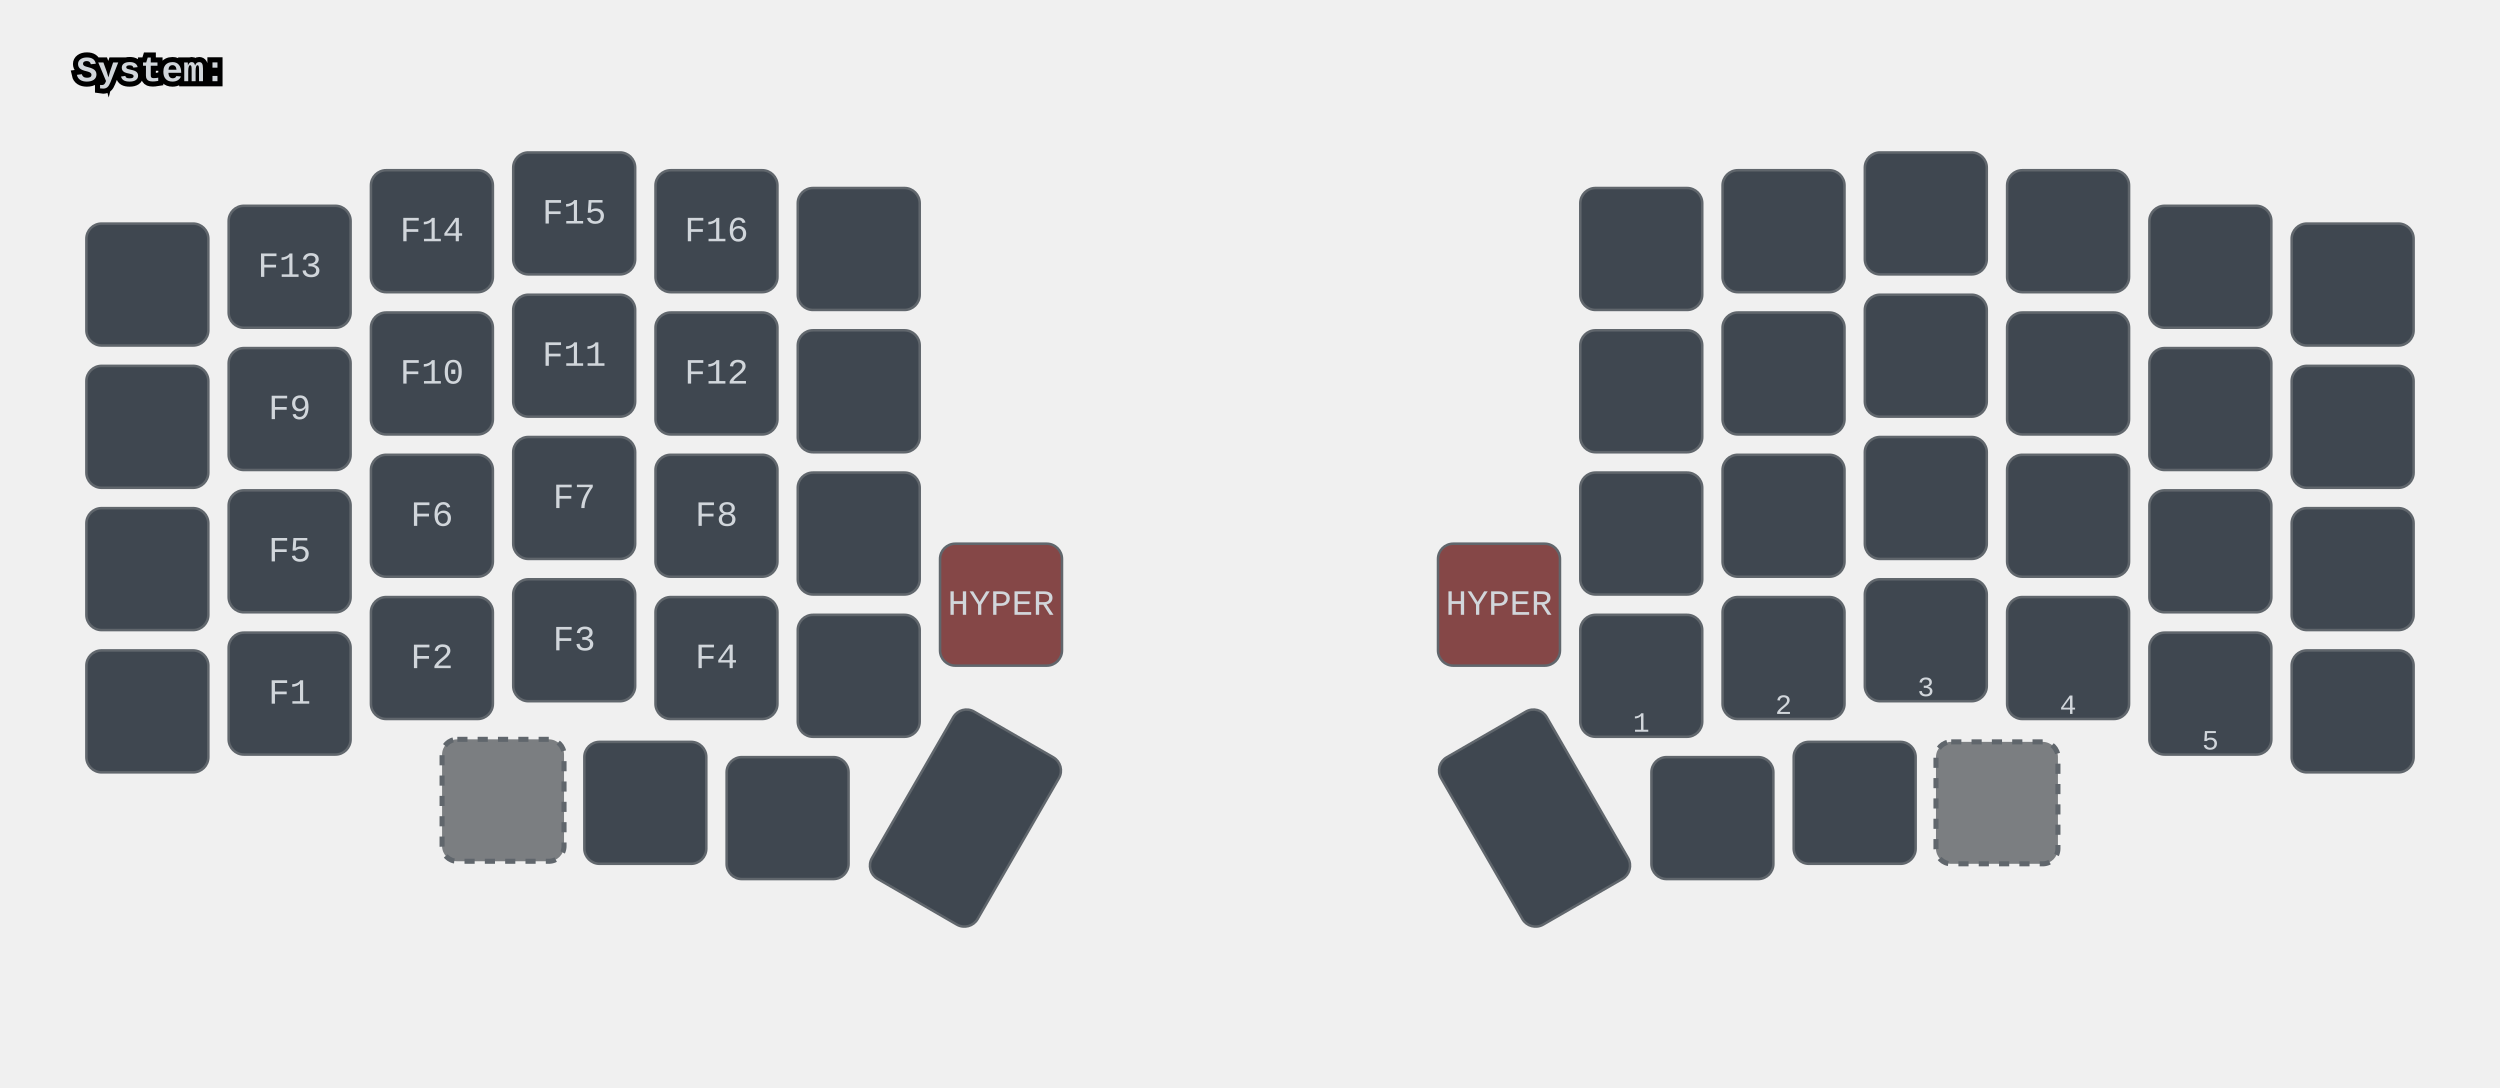
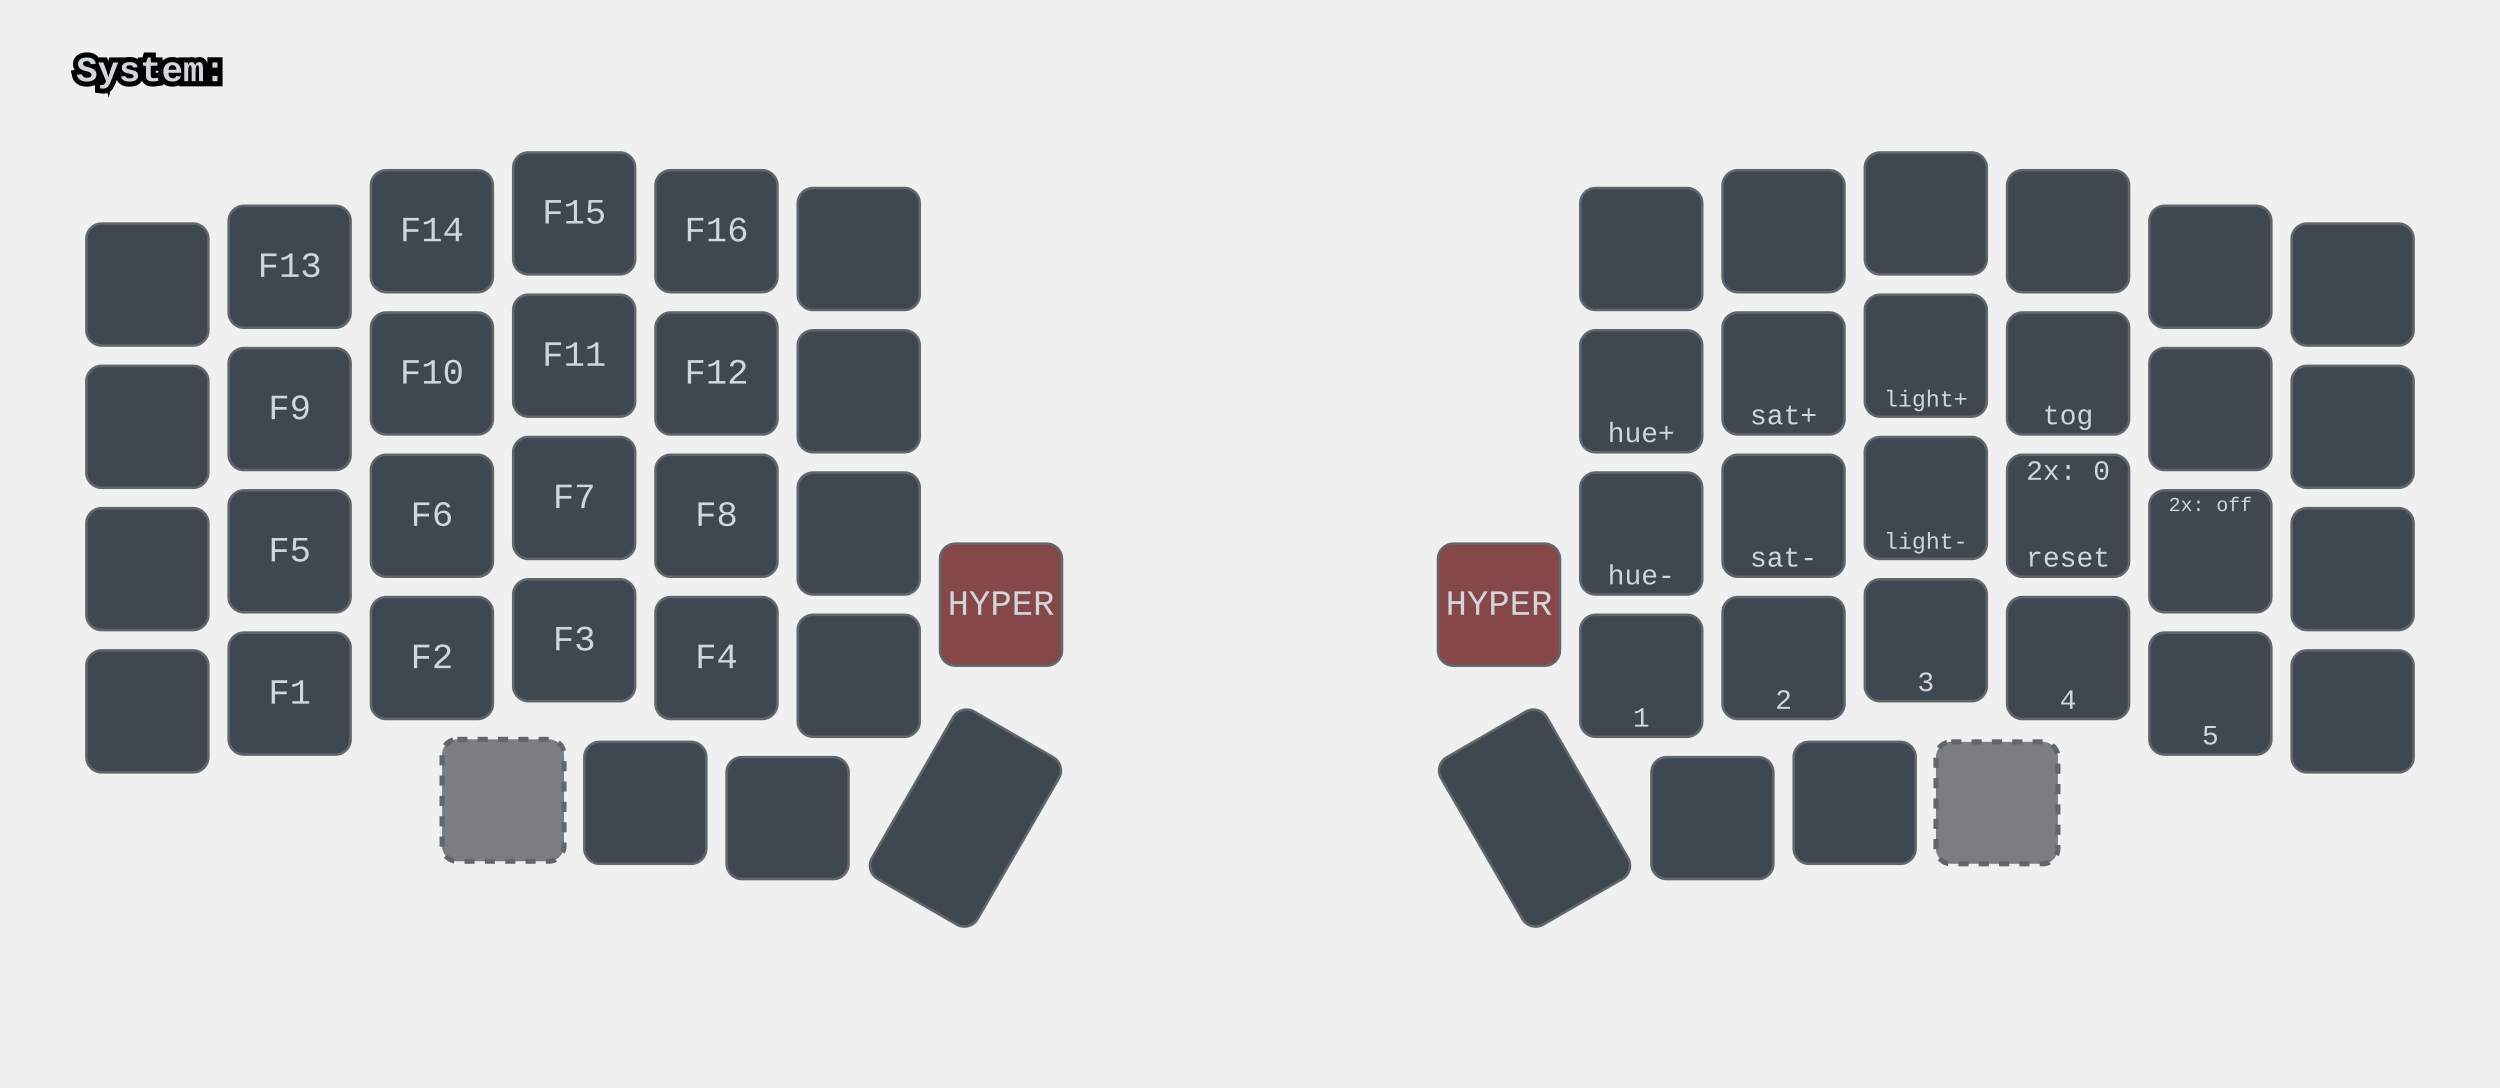
<svg xmlns="http://www.w3.org/2000/svg" xmlns:xlink="http://www.w3.org/1999/xlink" width="984" height="428" viewBox="0 0 984 428" class="keymap">
  <defs>/* start glyphs */
- <svg id="mdi:apple-keyboard-command">
+ <svg id="mdi:apple-keyboard-caps">
+       <svg id="mdi-apple-keyboard-caps" viewBox="0 0 24 24">
+         <path d="M15,14V8H17.17L12,2.83L6.83,8H9V14H15M12,0L22,10H17V16H7V10H2L12,0M7,18H17V24H7V18M15,20H9V22H15V20Z" />
+       </svg>
+     </svg>
+     <svg id="mdi:apple-keyboard-command">
      <svg id="mdi-apple-keyboard-command" viewBox="0 0 24 24">
        <path d="M6,2A4,4 0 0,1 10,6V8H14V6A4,4 0 0,1 18,2A4,4 0 0,1 22,6A4,4 0 0,1 18,10H16V14H18A4,4 0 0,1 22,18A4,4 0 0,1 18,22A4,4 0 0,1 14,18V16H10V18A4,4 0 0,1 6,22A4,4 0 0,1 2,18A4,4 0 0,1 6,14H8V10H6A4,4 0 0,1 2,6A4,4 0 0,1 6,2M16,18A2,2 0 0,0 18,20A2,2 0 0,0 20,18A2,2 0 0,0 18,16H16V18M14,10H10V14H14V10M6,16A2,2 0 0,0 4,18A2,2 0 0,0 6,20A2,2 0 0,0 8,18V16H6M8,6A2,2 0 0,0 6,4A2,2 0 0,0 4,6A2,2 0 0,0 6,8H8V6M18,8A2,2 0 0,0 20,6A2,2 0 0,0 18,4A2,2 0 0,0 16,6V8H18Z" />
      </svg>
    </svg>
    <svg id="mdi:apple-keyboard-control">
      <svg id="mdi-apple-keyboard-control" viewBox="0 0 24 24">
        <path d="M19.78,11.78L18.36,13.19L12,6.83L5.64,13.19L4.22,11.78L12,4L19.78,11.78Z" />
      </svg>
    </svg>
    <svg id="mdi:apple-keyboard-option">
      <svg id="mdi-apple-keyboard-option" viewBox="0 0 24 24">
        <path d="M3,4H9.11L16.15,18H21V20H14.88L7.84,6H3V4M14,4H21V6H14V4Z" />
      </svg>
    </svg>
    <svg id="mdi:apple-keyboard-shift">
      <svg id="mdi-apple-keyboard-shift" viewBox="0 0 24 24">
        <path d="M15,18V12H17.17L12,6.83L6.83,12H9V18H15M12,4L22,14H17V20H7V14H2L12,4Z" />
      </svg>
    </svg>
    <svg id="mdi:apps">
      <svg id="mdi-apps" viewBox="0 0 24 24">
        <path d="M16,20H20V16H16M16,14H20V10H16M10,8H14V4H10M16,8H20V4H16M10,14H14V10H10M4,14H8V10H4M4,20H8V16H4M10,20H14V16H10M4,8H8V4H4V8Z" />
      </svg>
    </svg>
    <svg id="mdi:backspace">
      <svg id="mdi-backspace" viewBox="0 0 24 24">
        <path d="M22,3H7C6.31,3 5.77,3.35 5.41,3.88L0,12L5.41,20.11C5.77,20.64 6.31,21 7,21H22A2,2 0 0,0 24,19V5A2,2 0 0,0 22,3M19,15.59L17.59,17L14,13.41L10.41,17L9,15.59L12.59,12L9,8.41L10.41,7L14,10.59L17.59,7L19,8.41L15.41,12" />
      </svg>
    </svg>
    <svg id="mdi:backspace-reverse">
      <svg id="mdi-backspace-reverse" viewBox="0 0 24 24">
        <path d="M2,21H17C17.7,21 18.2,20.6 18.6,20.1L24,12L18.6,3.9C18.2,3.4 17.7,3 17,3H2A2,2 0 0,0 0,5V19A2,2 0 0,0 2,21M5,8.4L6.4,7L10,10.6L13.6,7L15,8.4L11.4,12L15,15.6L13.6,17L10,13.4L6.4,17L5,15.6L8.6,12" />
      </svg>
    </svg>
    <svg id="mdi:bluetooth-connect">
      <svg id="mdi-bluetooth-connect" viewBox="0 0 24 24">
        <path d="M19,10L17,12L19,14L21,12M14.88,16.29L13,18.17V14.41M13,5.83L14.88,7.71L13,9.58M17.71,7.71L12,2H11V9.58L6.41,5L5,6.41L10.59,12L5,17.58L6.41,19L11,14.41V22H12L17.71,16.29L13.41,12M7,12L5,10L3,12L5,14L7,12Z" />
      </svg>
    </svg>
    <svg id="mdi:bluetooth-off">
      <svg id="mdi-bluetooth-off" viewBox="0 0 24 24">
        <path d="M13,5.83L14.88,7.71L13.28,9.31L14.69,10.72L17.71,7.7L12,2H11V7.03L13,9.03M5.41,4L4,5.41L10.59,12L5,17.59L6.41,19L11,14.41V22H12L16.29,17.71L18.59,20L20,18.59M13,18.17V14.41L14.88,16.29" />
      </svg>
    </svg>
    <svg id="mdi:brightness-5">
      <svg id="mdi-brightness-5" viewBox="0 0 24 24">
        <path d="M12,18A6,6 0 0,1 6,12A6,6 0 0,1 12,6A6,6 0 0,1 18,12A6,6 0 0,1 12,18M20,15.31L23.31,12L20,8.69V4H15.31L12,0.69L8.69,4H4V8.69L0.69,12L4,15.31V20H8.69L12,23.31L15.31,20H20V15.31Z" />
      </svg>
    </svg>
    <svg id="mdi:brightness-7">
      <svg id="mdi-brightness-7" viewBox="0 0 24 24">
        <path d="M12,8A4,4 0 0,0 8,12A4,4 0 0,0 12,16A4,4 0 0,0 16,12A4,4 0 0,0 12,8M12,18A6,6 0 0,1 6,12A6,6 0 0,1 12,6A6,6 0 0,1 18,12A6,6 0 0,1 12,18M20,8.69V4H15.31L12,0.69L8.69,4H4V8.69L0.69,12L4,15.31V20H8.69L12,23.31L15.31,20H20V15.31L23.31,12L20,8.69Z" />
      </svg>
    </svg>
    <svg id="mdi:code-block-tags">
      <svg id="mdi-code-block-tags" viewBox="0 0 24 24">
        <path d="M5.59 3.41L7 4.82L3.82 8L7 11.18L5.59 12.6L1 8L5.59 3.41M11.41 3.41L16 8L11.41 12.6L10 11.18L13.18 8L10 4.82L11.41 3.41M22 6V18C22 19.11 21.11 20 20 20H4C2.9 20 2 19.11 2 18V14H4V18H20V6H17.03V4H20C21.11 4 22 4.89 22 6Z" />
      </svg>
    </svg>
    <svg id="mdi:content-copy">
      <svg id="mdi-content-copy" viewBox="0 0 24 24">
        <path d="M19,21H8V7H19M19,5H8A2,2 0 0,0 6,7V21A2,2 0 0,0 8,23H19A2,2 0 0,0 21,21V7A2,2 0 0,0 19,5M16,1H4A2,2 0 0,0 2,3V17H4V3H16V1Z" />
      </svg>
    </svg>
    <svg id="mdi:content-cut">
      <svg id="mdi-content-cut" viewBox="0 0 24 24">
        <path d="M19,3L13,9L15,11L22,4V3M12,12.5A0.5,0.5 0 0,1 11.5,12A0.5,0.5 0 0,1 12,11.5A0.5,0.5 0 0,1 12.5,12A0.5,0.5 0 0,1 12,12.5M6,20A2,2 0 0,1 4,18C4,16.89 4.9,16 6,16A2,2 0 0,1 8,18C8,19.11 7.1,20 6,20M6,8A2,2 0 0,1 4,6C4,4.89 4.9,4 6,4A2,2 0 0,1 8,6C8,7.11 7.1,8 6,8M9.64,7.64C9.87,7.14 10,6.59 10,6A4,4 0 0,0 6,2A4,4 0 0,0 2,6A4,4 0 0,0 6,10C6.59,10 7.14,9.87 7.64,9.64L10,12L7.64,14.36C7.14,14.13 6.59,14 6,14A4,4 0 0,0 2,18A4,4 0 0,0 6,22A4,4 0 0,0 10,18C10,17.41 9.87,16.86 9.64,16.36L12,14L19,21H22V20L9.64,7.64Z" />
      </svg>
    </svg>
    <svg id="mdi:content-paste">
      <svg id="mdi-content-paste" viewBox="0 0 24 24">
        <path d="M19,20H5V4H7V7H17V4H19M12,2A1,1 0 0,1 13,3A1,1 0 0,1 12,4A1,1 0 0,1 11,3A1,1 0 0,1 12,2M19,2H14.82C14.4,0.84 13.3,0 12,0C10.7,0 9.6,0.84 9.18,2H5A2,2 0 0,0 3,4V20A2,2 0 0,0 5,22H19A2,2 0 0,0 21,20V4A2,2 0 0,0 19,2Z" />
      </svg>
    </svg>
    <svg id="mdi:dock-window">
      <svg id="mdi-dock-window" viewBox="0 0 24 24">
        <path d="M18 18V20H4A2 2 0 0 1 2 18V8H4V18M22 6V14A2 2 0 0 1 20 16H8A2 2 0 0 1 6 14V6A2 2 0 0 1 8 4H20A2 2 0 0 1 22 6M20 6H8V14H20Z" />
      </svg>
    </svg>
    <svg id="mdi:folder-search-outline">
      <svg id="mdi-folder-search-outline" viewBox="0 0 24 24">
        <path d="M16.5,12C19,12 21,14 21,16.5C21,17.38 20.75,18.21 20.31,18.9L23.39,22L22,23.39L18.88,20.32C18.19,20.75 17.37,21 16.5,21C14,21 12,19 12,16.5C12,14 14,12 16.5,12M16.5,14A2.5,2.5 0 0,0 14,16.5A2.5,2.5 0 0,0 16.5,19A2.5,2.5 0 0,0 19,16.5A2.5,2.5 0 0,0 16.5,14M19,8H3V18H10.17C10.34,18.72 10.63,19.39 11,20H3C1.89,20 1,19.1 1,18V6C1,4.89 1.89,4 3,4H9L11,6H19A2,2 0 0,1 21,8V11.81C20.42,11.26 19.75,10.81 19,10.5V8Z" />
      </svg>
    </svg>
    <svg id="mdi:format-letter-ends-with">
      <svg id="mdi-format-letter-ends-with" viewBox="0 0 24 24">
        <path d="M11.14 4L6.43 16H8.36L9.32 13.43H14.67L15.64 16H17.57L12.86 4M12 6.29L14.03 11.71H9.96M20 14V18H2V20H22V14Z" />
      </svg>
    </svg>
    <svg id="mdi:format-letter-starts-with">
      <svg id="mdi-format-letter-starts-with" viewBox="0 0 24 24">
        <path d="M11.14 4L6.43 16H8.36L9.32 13.43H14.67L15.64 16H17.57L12.86 4M12 6.29L14.03 11.71H9.96M4 18V15H2V20H22V18Z" />
      </svg>
    </svg>
    <svg id="mdi:format-pilcrow-arrow-left">
      <svg id="mdi-format-pilcrow-arrow-left" viewBox="0 0 24 24">
        <path d="M8,17V14L4,18L8,22V19H20V17M10,10V15H12V4H14V15H16V4H18V2H10A4,4 0 0,0 6,6A4,4 0 0,0 10,10Z" />
      </svg>
    </svg>
    <svg id="mdi:format-pilcrow-arrow-right">
      <svg id="mdi-format-pilcrow-arrow-right" viewBox="0 0 24 24">
        <path d="M21,18L17,14V17H5V19H17V22M9,10V15H11V4H13V15H15V4H17V2H9A4,4 0 0,0 5,6A4,4 0 0,0 9,10Z" />
      </svg>
    </svg>
    <svg id="mdi:keyboard-return">
      <svg id="mdi-keyboard-return" viewBox="0 0 24 24">
        <path d="M19,7V11H5.83L9.41,7.41L8,6L2,12L8,18L9.41,16.58L5.83,13H21V7H19Z" />
      </svg>
    </svg>
    <svg id="mdi:keyboard-space">
      <svg id="mdi-keyboard-space" viewBox="0 0 24 24">
        <path d="M3 15H5V19H19V15H21V19C21 20.1 20.1 21 19 21H5C3.9 21 3 20.1 3 19V15Z" />
      </svg>
    </svg>
    <svg id="mdi:keyboard-tab">
      <svg id="mdi-keyboard-tab" viewBox="0 0 24 24">
        <path d="M20,18H22V6H20M11.59,7.41L15.17,11H1V13H15.17L11.59,16.58L13,18L19,12L13,6L11.59,7.41Z" />
      </svg>
    </svg>
    <svg id="mdi:keyboard-tab-reverse">
      <svg id="mdi-keyboard-tab-reverse" viewBox="0 0 24 24">
        <path d="M4 6H2V18H4M11 6L5 12L11 18L12.41 16.58L8.83 13H23V11H8.83L12.41 7.41L11 6Z" />
      </svg>
    </svg>
    <svg id="mdi:keyboard-variant">
      <svg id="mdi-keyboard-variant" viewBox="0 0 24 24">
        <path d="M6,16H18V18H6V16M6,13V15H2V13H6M7,15V13H10V15H7M11,15V13H13V15H11M14,15V13H17V15H14M18,15V13H22V15H18M2,10H5V12H2V10M19,12V10H22V12H19M18,12H16V10H18V12M8,12H6V10H8V12M12,12H9V10H12V12M15,12H13V10H15V12M2,9V7H4V9H2M5,9V7H7V9H5M8,9V7H10V9H8M11,9V7H13V9H11M14,9V7H16V9H14M17,9V7H22V9H17Z" />
      </svg>
    </svg>
-     <svg id="mdi:lightbulb-off-outline">
-       <svg id="mdi-lightbulb-off-outline" viewBox="0 0 24 24">
-         <path d="M12,2C9.76,2 7.78,3.05 6.5,4.68L7.93,6.11C8.84,4.84 10.32,4 12,4A5,5 0 0,1 17,9C17,10.68 16.16,12.16 14.89,13.06L16.31,14.5C17.94,13.21 19,11.24 19,9A7,7 0 0,0 12,2M3.28,4L2,5.27L5.04,8.3C5,8.53 5,8.76 5,9C5,11.38 6.19,13.47 8,14.74V17A1,1 0 0,0 9,18H14.73L18.73,22L20,20.72L3.28,4M7.23,10.5L12.73,16H10V13.58C8.68,13 7.66,11.88 7.23,10.5M9,20V21A1,1 0 0,0 10,22H14A1,1 0 0,0 15,21V20H9Z" />
-       </svg>
-     </svg>
    <svg id="mdi:lightbulb-on-20">
      <svg id="mdi-lightbulb-on-20" viewBox="0 0 24 24">
        <path d="M1 11H4V13H1V11M4.9 3.5L3.5 4.9L5.6 7L7 5.6L4.9 3.5M13 1H11V4H13V1M20 11V13H23V11H20M10 22C10 22.6 10.4 23 11 23H13C13.6 23 14 22.6 14 22V21H10V22M19.1 3.5L17 5.6L18.4 7L20.5 4.9L19.1 3.5M18 12C18 14.2 16.8 16.2 15 17.2V19C15 19.6 14.6 20 14 20H10C9.4 20 9 19.6 9 19V17.2C7.2 16.2 6 14.2 6 12C6 8.7 8.7 6 12 6S18 8.7 18 12M16 12C16 9.79 14.21 8 12 8S8 9.79 8 12 9.79 16 12 16 16 14.21 16 12Z" />
      </svg>
    </svg>
    <svg id="mdi:lightbulb-on-90">
      <svg id="mdi-lightbulb-on-90" viewBox="0 0 24 24">
        <path d="M7 5.6L5.6 7L3.5 4.9L4.9 3.5L7 5.6M10 22C10 22.6 10.4 23 11 23H13C13.6 23 14 22.6 14 22V21H10V22M1 13H4V11H1V13M13 1H11V4H13V1M20 11V13H23V11H20M19.1 3.5L17 5.6L18.4 7L20.5 4.9L19.1 3.5M18 12C18 14.2 16.8 16.2 15 17.2V19C15 19.6 14.6 20 14 20H10C9.4 20 9 19.6 9 19V17.2C7.2 16.2 6 14.2 6 12C6 8.7 8.7 6 12 6S18 8.7 18 12M12 8C11 8 10.09 8.38 9.39 9H14.61C13.91 8.38 13 8 12 8Z" />
      </svg>
    </svg>
    <svg id="mdi:lock-outline">
      <svg id="mdi-lock-outline" viewBox="0 0 24 24">
        <path d="M12,17C10.89,17 10,16.1 10,15C10,13.89 10.89,13 12,13A2,2 0 0,1 14,15A2,2 0 0,1 12,17M18,20V10H6V20H18M18,8A2,2 0 0,1 20,10V20A2,2 0 0,1 18,22H6C4.89,22 4,21.1 4,20V10C4,8.89 4.89,8 6,8H7V6A5,5 0 0,1 12,1A5,5 0 0,1 17,6V8H18M12,3A3,3 0 0,0 9,6V8H15V6A3,3 0 0,0 12,3Z" />
      </svg>
    </svg>
    <svg id="mdi:magnify">
      <svg id="mdi-magnify" viewBox="0 0 24 24">
        <path d="M9.5,3A6.5,6.5 0 0,1 16,9.5C16,11.11 15.41,12.59 14.44,13.73L14.71,14H15.5L20.5,19L19,20.5L14,15.5V14.71L13.73,14.44C12.59,15.41 11.11,16 9.5,16A6.5,6.5 0 0,1 3,9.5A6.5,6.5 0 0,1 9.5,3M9.5,5C7,5 5,7 5,9.5C5,12 7,14 9.5,14C12,14 14,12 14,9.5C14,7 12,5 9.5,5Z" />
+       </svg>
+     </svg>
+     <svg id="mdi:music">
+       <svg id="mdi-music" viewBox="0 0 24 24">
+         <path d="M21,3V15.5A3.5,3.5 0 0,1 17.5,19A3.5,3.5 0 0,1 14,15.5A3.5,3.5 0 0,1 17.5,12C18.04,12 18.55,12.12 19,12.34V6.47L9,8.6V17.5A3.5,3.5 0 0,1 5.5,21A3.5,3.5 0 0,1 2,17.5A3.5,3.5 0 0,1 5.5,14C6.04,14 6.55,14.12 7,14.34V6L21,3Z" />
      </svg>
    </svg>
    <svg id="mdi:numeric-1-box-multiple-outline">
      <svg id="mdi-numeric-1-box-multiple-outline" viewBox="0 0 24 24">
        <path d="M21,17H7V3H21M21,1H7A2,2 0 0,0 5,3V17A2,2 0 0,0 7,19H21A2,2 0 0,0 23,17V3A2,2 0 0,0 21,1M14,15H16V5H12V7H14M3,5H1V21A2,2 0 0,0 3,23H19V21H3V5Z" />
      </svg>
    </svg>
    <svg id="mdi:numeric-2-box-multiple-outline">
      <svg id="mdi-numeric-2-box-multiple-outline" viewBox="0 0 24 24">
        <path d="M17,13H13V11H15A2,2 0 0,0 17,9V7C17,5.89 16.1,5 15,5H11V7H15V9H13A2,2 0 0,0 11,11V15H17M21,17H7V3H21M21,1H7A2,2 0 0,0 5,3V17A2,2 0 0,0 7,19H21A2,2 0 0,0 23,17V3A2,2 0 0,0 21,1M3,5H1V21A2,2 0 0,0 3,23H19V21H3V5Z" />
      </svg>
    </svg>
    <svg id="mdi:numeric-3-box-multiple-outline">
      <svg id="mdi-numeric-3-box-multiple-outline" viewBox="0 0 24 24">
        <path d="M17,13V11.5A1.5,1.5 0 0,0 15.5,10A1.5,1.5 0 0,0 17,8.5V7C17,5.89 16.1,5 15,5H11V7H15V9H13V11H15V13H11V15H15A2,2 0 0,0 17,13M3,5H1V21A2,2 0 0,0 3,23H19V21H3M21,17H7V3H21M21,1H7A2,2 0 0,0 5,3V17A2,2 0 0,0 7,19H21A2,2 0 0,0 23,17V3A2,2 0 0,0 21,1Z" />
      </svg>
    </svg>
    <svg id="mdi:numeric-4-box-multiple-outline">
      <svg id="mdi-numeric-4-box-multiple-outline" viewBox="0 0 24 24">
        <path d="M21,17H7V3H21M21,1H7A2,2 0 0,0 5,3V17A2,2 0 0,0 7,19H21A2,2 0 0,0 23,17V3A2,2 0 0,0 21,1M15,15H17V5H15V9H13V5H11V11H15M3,5H1V21A2,2 0 0,0 3,23H19V21H3V5Z" />
      </svg>
    </svg>
    <svg id="mdi:numeric-5-box-multiple-outline">
      <svg id="mdi-numeric-5-box-multiple-outline" viewBox="0 0 24 24">
        <path d="M17,13V11C17,9.89 16.1,9 15,9H13V7H17V5H11V11H15V13H11V15H15A2,2 0 0,0 17,13M3,5H1V21A2,2 0 0,0 3,23H19V21H3M21,17H7V3H21M21,1H7A2,2 0 0,0 5,3V17A2,2 0 0,0 7,19H21A2,2 0 0,0 23,17V3A2,2 0 0,0 21,1Z" />
      </svg>
    </svg>
    <svg id="mdi:numeric-6-box-multiple-outline">
      <svg id="mdi-numeric-6-box-multiple-outline" viewBox="0 0 24 24">
        <path d="M13,11H15V13H13M13,15H15A2,2 0 0,0 17,13V11C17,9.89 16.1,9 15,9H13V7H17V5H13A2,2 0 0,0 11,7V13C11,14.11 11.9,15 13,15M21,17H7V3H21M21,1H7A2,2 0 0,0 5,3V17A2,2 0 0,0 7,19H21A2,2 0 0,0 23,17V3A2,2 0 0,0 21,1M3,5H1V21A2,2 0 0,0 3,23H19V21H3V5Z" />
      </svg>
    </svg>
    <svg id="mdi:palette-outline">
      <svg id="mdi-palette-outline" viewBox="0 0 24 24">
        <path d="M12,22A10,10 0 0,1 2,12A10,10 0 0,1 12,2C17.5,2 22,6 22,11A6,6 0 0,1 16,17H14.2C13.9,17 13.7,17.2 13.7,17.5C13.7,17.6 13.8,17.7 13.8,17.8C14.2,18.3 14.4,18.9 14.4,19.5C14.5,20.9 13.4,22 12,22M12,4A8,8 0 0,0 4,12A8,8 0 0,0 12,20C12.3,20 12.5,19.8 12.5,19.5C12.5,19.3 12.4,19.2 12.4,19.1C12,18.6 11.8,18.1 11.8,17.5C11.8,16.1 12.9,15 14.3,15H16A4,4 0 0,0 20,11C20,7.1 16.4,4 12,4M6.5,10C7.3,10 8,10.7 8,11.5C8,12.3 7.3,13 6.5,13C5.7,13 5,12.3 5,11.5C5,10.7 5.7,10 6.5,10M9.5,6C10.3,6 11,6.7 11,7.5C11,8.3 10.3,9 9.5,9C8.7,9 8,8.3 8,7.5C8,6.7 8.7,6 9.5,6M14.5,6C15.3,6 16,6.7 16,7.5C16,8.3 15.3,9 14.5,9C13.7,9 13,8.3 13,7.5C13,6.7 13.7,6 14.5,6M17.5,10C18.3,10 19,10.7 19,11.5C19,12.3 18.3,13 17.5,13C16.7,13 16,12.3 16,11.5C16,10.7 16.7,10 17.5,10Z" />
      </svg>
    </svg>
    <svg id="mdi:play-pause">
      <svg id="mdi-play-pause" viewBox="0 0 24 24">
        <path d="M3,5V19L11,12M13,19H16V5H13M18,5V19H21V5" />
      </svg>
    </svg>
    <svg id="mdi:power">
      <svg id="mdi-power" viewBox="0 0 24 24">
        <path d="M16.56,5.44L15.11,6.89C16.84,7.94 18,9.83 18,12A6,6 0 0,1 12,18A6,6 0 0,1 6,12C6,9.83 7.16,7.94 8.88,6.88L7.44,5.44C5.36,6.88 4,9.28 4,12A8,8 0 0,0 12,20A8,8 0 0,0 20,12C20,9.28 18.64,6.88 16.56,5.44M13,3H11V13H13" />
      </svg>
    </svg>
    <svg id="mdi:power-plug-outline">
      <svg id="mdi-power-plug-outline" viewBox="0 0 24 24">
        <path d="M16 7V3H14V7H10V3H8V7C7 7 6 8 6 9V14.5L9.5 18V21H14.5V18L18 14.5V9C18 8 17 7 16 7M16 13.67L13.09 16.59L12.67 17H11.33L10.92 16.59L8 13.67V9.09C8 9.06 8.06 9 8.09 9H15.92C15.95 9 16 9.06 16 9.09V13.67Z" />
      </svg>
    </svg>
    <svg id="mdi:redo">
      <svg id="mdi-redo" viewBox="0 0 24 24">
        <path d="M18.4,10.6C16.55,9 14.15,8 11.5,8C6.85,8 2.92,11.03 1.54,15.22L3.9,16C4.95,12.81 7.95,10.5 11.5,10.5C13.45,10.5 15.23,11.22 16.62,12.38L13,16H22V7L18.4,10.6Z" />
      </svg>
    </svg>
    <svg id="mdi:restart">
      <svg id="mdi-restart" viewBox="0 0 24 24">
        <path d="M12,4C14.1,4 16.1,4.8 17.6,6.3C20.7,9.4 20.7,14.5 17.6,17.6C15.8,19.5 13.3,20.2 10.9,19.9L11.4,17.9C13.1,18.1 14.9,17.5 16.2,16.2C18.5,13.9 18.5,10.1 16.2,7.7C15.1,6.6 13.5,6 12,6V10.6L7,5.6L12,0.6V4M6.3,17.6C3.7,15 3.3,11 5.1,7.9L6.6,9.4C5.5,11.6 5.9,14.4 7.8,16.2C8.3,16.7 8.9,17.1 9.6,17.4L9,19.4C8,19 7.1,18.4 6.3,17.6Z" />
      </svg>
    </svg>
    <svg id="mdi:skip-backward">
      <svg id="mdi-skip-backward" viewBox="0 0 24 24">
        <path d="M20,5V19L13,12M6,5V19H4V5M13,5V19L6,12" />
      </svg>
    </svg>
    <svg id="mdi:skip-forward">
      <svg id="mdi-skip-forward" viewBox="0 0 24 24">
        <path d="M4,5V19L11,12M18,5V19H20V5M11,5V19L18,12" />
      </svg>
    </svg>
    <svg id="mdi:stop">
      <svg id="mdi-stop" viewBox="0 0 24 24">
        <path d="M18,18H6V6H18V18Z" />
      </svg>
    </svg>
    <svg id="mdi:undo">
      <svg id="mdi-undo" viewBox="0 0 24 24">
        <path d="M12.5,8C9.85,8 7.45,9 5.6,10.6L2,7V16H11L7.38,12.38C8.77,11.22 10.54,10.5 12.5,10.5C16.04,10.5 19.05,12.81 20.1,16L22.47,15.22C21.08,11.03 17.15,8 12.5,8Z" />
      </svg>
    </svg>
    <svg id="mdi:usb">
      <svg id="mdi-usb" viewBox="0 0 24 24">
        <path d="M15,7V11H16V13H13V5H15L12,1L9,5H11V13H8V10.93C8.7,10.56 9.2,9.85 9.2,9C9.2,7.78 8.21,6.8 7,6.8C5.78,6.8 4.8,7.78 4.8,9C4.8,9.85 5.3,10.56 6,10.93V13A2,2 0 0,0 8,15H11V18.05C10.29,18.41 9.8,19.15 9.8,20A2.2,2.2 0 0,0 12,22.2A2.2,2.2 0 0,0 14.2,20C14.2,19.15 13.71,18.41 13,18.05V15H16A2,2 0 0,0 18,13V11H19V7H15Z" />
      </svg>
    </svg>
    <svg id="mdi:view-dashboard-outline">
      <svg id="mdi-view-dashboard-outline" viewBox="0 0 24 24">
        <path d="M19,5V7H15V5H19M9,5V11H5V5H9M19,13V19H15V13H19M9,17V19H5V17H9M21,3H13V9H21V3M11,3H3V13H11V3M21,11H13V21H21V11M11,15H3V21H11V15Z" />
      </svg>
    </svg>
    <svg id="mdi:volume-minus">
      <svg id="mdi-volume-minus" viewBox="0 0 24 24">
        <path d="M3,9H7L12,4V20L7,15H3V9M14,11H22V13H14V11Z" />
      </svg>
    </svg>
    <svg id="mdi:volume-off">
      <svg id="mdi-volume-off" viewBox="0 0 24 24">
        <path d="M12,4L9.91,6.09L12,8.18M4.27,3L3,4.27L7.73,9H3V15H7L12,20V13.27L16.25,17.53C15.58,18.04 14.83,18.46 14,18.7V20.77C15.38,20.45 16.63,19.82 17.68,18.96L19.73,21L21,19.73L12,10.73M19,12C19,12.94 18.8,13.82 18.46,14.64L19.97,16.15C20.62,14.91 21,13.5 21,12C21,7.72 18,4.14 14,3.23V5.29C16.89,6.15 19,8.83 19,12M16.5,12C16.5,10.23 15.5,8.71 14,7.97V10.18L16.45,12.63C16.5,12.43 16.5,12.21 16.5,12Z" />
      </svg>
    </svg>
    <svg id="mdi:volume-plus">
      <svg id="mdi-volume-plus" viewBox="0 0 24 24">
        <path d="M3,9H7L12,4V20L7,15H3V9M14,11H17V8H19V11H22V13H19V16H17V13H14V11Z" />
      </svg>
    </svg>
    <svg id="mdi:web">
      <svg id="mdi-web" viewBox="0 0 24 24">
        <path d="M16.36,14C16.44,13.34 16.5,12.68 16.5,12C16.5,11.32 16.44,10.66 16.36,10H19.74C19.9,10.64 20,11.31 20,12C20,12.69 19.9,13.36 19.74,14M14.59,19.56C15.19,18.45 15.65,17.25 15.97,16H18.92C17.96,17.65 16.43,18.93 14.59,19.56M14.34,14H9.66C9.56,13.34 9.5,12.68 9.5,12C9.5,11.32 9.56,10.65 9.66,10H14.34C14.43,10.65 14.5,11.32 14.5,12C14.5,12.68 14.43,13.34 14.34,14M12,19.96C11.17,18.76 10.5,17.43 10.09,16H13.91C13.5,17.43 12.83,18.76 12,19.96M8,8H5.08C6.03,6.34 7.57,5.06 9.4,4.44C8.8,5.55 8.35,6.75 8,8M5.08,16H8C8.35,17.25 8.8,18.45 9.4,19.56C7.57,18.93 6.03,17.65 5.08,16M4.26,14C4.1,13.36 4,12.69 4,12C4,11.31 4.1,10.64 4.26,10H7.64C7.56,10.66 7.5,11.32 7.5,12C7.5,12.68 7.56,13.34 7.64,14M12,4.03C12.83,5.23 13.5,6.57 13.91,8H10.09C10.5,6.57 11.17,5.23 12,4.03M18.92,8H15.97C15.65,6.75 15.19,5.55 14.59,4.44C16.43,5.07 17.96,6.34 18.92,8M12,2C6.47,2 2,6.5 2,12A10,10 0 0,0 12,22A10,10 0 0,0 22,12A10,10 0 0,0 12,2Z" />
      </svg>
    </svg>
    <svg id="mdi:window-maximize">
      <svg id="mdi-window-maximize" viewBox="0 0 24 24">
        <path d="M4,4H20V20H4V4M6,8V18H18V8H6Z" />
      </svg>
    </svg>
    <svg id="mdi:window-restore">
      <svg id="mdi-window-restore" viewBox="0 0 24 24">
        <path d="M4,8H8V4H20V16H16V20H4V8M16,8V14H18V6H10V8H16M6,12V18H14V12H6Z" />
      </svg>
    </svg>
  </defs>/* end glyphs */
<style>/* inherit to force styles through use tags */
svg path {
    fill: inherit;
}

/* font and background color specifications */
svg.keymap {
    font-family: SFMono-Regular,Consolas,Liberation Mono,Menlo,monospace;
    font-size: 14px;
    font-kerning: normal;
    text-rendering: optimizeLegibility;
    fill: #24292e;
}

/* default key styling */
rect.key {
    fill: #f6f8fa;
}

rect.key, rect.combo {
    stroke: #c9cccf;
    stroke-width: 1;
}

/* default key side styling, only used is draw_key_sides is set */
rect.side {
    filter: brightness(90%);
}

/* color accent for combo boxes */
rect.combo, rect.combo-separate {
    fill: #cdf;
}

/* color accent for held keys */
rect.held, rect.combo.held {
    fill: #fdd;
}

/* color accent for ghost (optional) keys */
rect.ghost, rect.combo.ghost {
    stroke-dasharray: 4, 4;
    stroke-width: 2;
}

text {
    text-anchor: middle;
    dominant-baseline: middle;
}

/* styling for layer labels */
text.label {
    font-weight: bold;
    text-anchor: start;
    stroke: white;
    stroke-width: 4;
    paint-order: stroke;
}

/* styling for optional footer */
text.footer {
    text-anchor: end;
    dominant-baseline: auto;
    stroke: white;
    stroke-width: 4;
    paint-order: stroke;
}

/* styling for combo tap, and key hold/shifted label text */
text.combo, text.hold, text.shifted {
    font-size: 11px;
}

text.hold {
    text-anchor: middle;
    dominant-baseline: auto;
}

text.shifted {
    text-anchor: middle;
    dominant-baseline: hanging;
}

/* styling for hold/shifted label text in combo box */
text.combo.hold, text.combo.shifted {
    font-size: 8px;
}

/* lighter symbol for transparent keys */
text.trans {
    fill: #7b7e81;
}

/* styling for combo dendrons */
path.combo {
    stroke-width: 1;
    stroke: gray;
    fill: none;
}

/* Start Tabler Icons Cleanup */
/* cannot use height/width with glyphs */
.icon-tabler &gt; path {
    fill: inherit;
    stroke: inherit;
    stroke-width: 2;
}
/* hide tabler's default box */
.icon-tabler &gt; path[stroke="none"][fill="none"] {
    visibility: hidden;
}
/* End Tabler Icons Cleanup */

svg.keymap { fill: #d1d6db; }
rect.key { fill: #3f4750; }
rect.key, rect.combo { stroke: #60666c; }
rect.combo, rect.combo-separate { fill: #1f3d7a; }
rect.held, rect.combo.held { fill: #854747; }
text.label, text.footer { stroke: black; }
text.trans { fill: #7e8184; }
path.combo { stroke: #7f7f7f; }

rect.ghost { fill: #7b7e81; }
</style>
  <g transform="translate(30, 0)" class="layer-System">
    <text x="0" y="28" class="label">System:</text>
    <g transform="translate(0, 56)">
      <g transform="translate(28, 56)" class="key keypos-0">
        <rect rx="6" ry="6" x="-24" y="-24" width="48" height="48" class="key" />
      </g>
      <g transform="translate(84, 49)" class="key keypos-1">
        <rect rx="6" ry="6" x="-24" y="-24" width="48" height="48" class="key" />
        <text x="0" y="0" class="key tap">F13</text>
      </g>
      <g transform="translate(140, 35)" class="key keypos-2">
        <rect rx="6" ry="6" x="-24" y="-24" width="48" height="48" class="key" />
        <text x="0" y="0" class="key tap">F14</text>
      </g>
      <g transform="translate(196, 28)" class="key keypos-3">
        <rect rx="6" ry="6" x="-24" y="-24" width="48" height="48" class="key" />
        <text x="0" y="0" class="key tap">F15</text>
      </g>
      <g transform="translate(252, 35)" class="key keypos-4">
        <rect rx="6" ry="6" x="-24" y="-24" width="48" height="48" class="key" />
        <text x="0" y="0" class="key tap">F16</text>
      </g>
      <g transform="translate(308, 42)" class="key keypos-5">
        <rect rx="6" ry="6" x="-24" y="-24" width="48" height="48" class="key" />
      </g>
      <g transform="translate(616, 42)" class="key keypos-6">
        <rect rx="6" ry="6" x="-24" y="-24" width="48" height="48" class="key" />
      </g>
      <g transform="translate(672, 35)" class="key keypos-7">
        <rect rx="6" ry="6" x="-24" y="-24" width="48" height="48" class="key" />
      </g>
      <g transform="translate(728, 28)" class="key keypos-8">
        <rect rx="6" ry="6" x="-24" y="-24" width="48" height="48" class="key" />
      </g>
      <g transform="translate(784, 35)" class="key keypos-9">
        <rect rx="6" ry="6" x="-24" y="-24" width="48" height="48" class="key" />
      </g>
      <g transform="translate(840, 49)" class="key keypos-10">
        <rect rx="6" ry="6" x="-24" y="-24" width="48" height="48" class="key" />
      </g>
      <g transform="translate(896, 56)" class="key keypos-11">
        <rect rx="6" ry="6" x="-24" y="-24" width="48" height="48" class="key" />
      </g>
      <g transform="translate(28, 112)" class="key keypos-12">
        <rect rx="6" ry="6" x="-24" y="-24" width="48" height="48" class="key" />
        <use href="#mdi:code-block-tags" xlink:href="#mdi:code-block-tags" x="-7" y="-7" height="14" width="14.0" class="key tap glyph mdi:code-block-tags" />
      </g>
      <g transform="translate(84, 105)" class="key keypos-13">
        <rect rx="6" ry="6" x="-24" y="-24" width="48" height="48" class="key" />
        <text x="0" y="0" class="key tap">F9</text>
      </g>
      <g transform="translate(140, 91)" class="key keypos-14">
        <rect rx="6" ry="6" x="-24" y="-24" width="48" height="48" class="key" />
        <text x="0" y="0" class="key tap">F10</text>
      </g>
      <g transform="translate(196, 84)" class="key keypos-15">
        <rect rx="6" ry="6" x="-24" y="-24" width="48" height="48" class="key" />
        <text x="0" y="0" class="key tap">F11</text>
      </g>
      <g transform="translate(252, 91)" class="key keypos-16">
        <rect rx="6" ry="6" x="-24" y="-24" width="48" height="48" class="key" />
        <text x="0" y="0" class="key tap">F12</text>
      </g>
      <g transform="translate(308, 98)" class="key keypos-17">
        <rect rx="6" ry="6" x="-24" y="-24" width="48" height="48" class="key" />
        <use href="#mdi:power-plug-outline" xlink:href="#mdi:power-plug-outline" x="-7" y="-7" height="14" width="14.0" class="key tap glyph mdi:power-plug-outline" />
      </g>
      <g transform="translate(616, 98)" class="key keypos-18">
        <rect rx="6" ry="6" x="-24" y="-24" width="48" height="48" class="key" />
-         <use href="#mdi:keyboard-variant" xlink:href="#mdi:keyboard-variant" x="-7" y="-7" height="14" width="14.0" class="key tap glyph mdi:keyboard-variant" />
+         <use href="#mdi:palette-outline" xlink:href="#mdi:palette-outline" x="-7" y="-7" height="14" width="14.0" class="key tap glyph mdi:palette-outline" />
+         <text x="0" y="20" class="key hold">hue+</text>
      </g>
      <g transform="translate(672, 91)" class="key keypos-19">
        <rect rx="6" ry="6" x="-24" y="-24" width="48" height="48" class="key" />
+         <use href="#mdi:palette-outline" xlink:href="#mdi:palette-outline" x="-7" y="-7" height="14" width="14.0" class="key tap glyph mdi:palette-outline" />
+         <text x="0" y="20" class="key hold">sat+</text>
      </g>
      <g transform="translate(728, 84)" class="key keypos-20">
        <rect rx="6" ry="6" x="-24" y="-24" width="48" height="48" class="key" />
+         <use href="#mdi:palette-outline" xlink:href="#mdi:palette-outline" x="-7" y="-7" height="14" width="14.0" class="key tap glyph mdi:palette-outline" />
+         <text x="0" y="20" class="key hold">
+           <tspan style="font-size: 83%">light+</tspan>
+         </text>
      </g>
      <g transform="translate(784, 91)" class="key keypos-21">
        <rect rx="6" ry="6" x="-24" y="-24" width="48" height="48" class="key" />
+         <use href="#mdi:palette-outline" xlink:href="#mdi:palette-outline" x="-7" y="-7" height="14" width="14.0" class="key tap glyph mdi:palette-outline" />
+         <text x="0" y="20" class="key hold">tog</text>
      </g>
      <g transform="translate(840, 105)" class="key keypos-22">
        <rect rx="6" ry="6" x="-24" y="-24" width="48" height="48" class="key" />
+         <use href="#mdi:lightbulb-on-90" xlink:href="#mdi:lightbulb-on-90" x="-7" y="-7" height="14" width="14.0" class="key tap glyph mdi:lightbulb-on-90" />
      </g>
      <g transform="translate(896, 112)" class="key keypos-23">
        <rect rx="6" ry="6" x="-24" y="-24" width="48" height="48" class="key" />
        <use href="#mdi:code-block-tags" xlink:href="#mdi:code-block-tags" x="-7" y="-7" height="14" width="14.0" class="key tap glyph mdi:code-block-tags" />
      </g>
      <g transform="translate(28, 168)" class="key keypos-24">
        <rect rx="6" ry="6" x="-24" y="-24" width="48" height="48" class="key" />
        <use href="#mdi:restart" xlink:href="#mdi:restart" x="-7" y="-7" height="14" width="14.0" class="key tap glyph mdi:restart" />
      </g>
      <g transform="translate(84, 161)" class="key keypos-25">
        <rect rx="6" ry="6" x="-24" y="-24" width="48" height="48" class="key" />
        <text x="0" y="0" class="key tap">F5</text>
      </g>
      <g transform="translate(140, 147)" class="key keypos-26">
        <rect rx="6" ry="6" x="-24" y="-24" width="48" height="48" class="key" />
        <text x="0" y="0" class="key tap">F6</text>
      </g>
      <g transform="translate(196, 140)" class="key keypos-27">
        <rect rx="6" ry="6" x="-24" y="-24" width="48" height="48" class="key" />
        <text x="0" y="0" class="key tap">F7</text>
      </g>
      <g transform="translate(252, 147)" class="key keypos-28">
        <rect rx="6" ry="6" x="-24" y="-24" width="48" height="48" class="key" />
        <text x="0" y="0" class="key tap">F8</text>
      </g>
      <g transform="translate(308, 154)" class="key keypos-29">
        <rect rx="6" ry="6" x="-24" y="-24" width="48" height="48" class="key" />
        <use href="#mdi:usb" xlink:href="#mdi:usb" x="-7" y="-7" height="14" width="14.0" class="key tap glyph mdi:usb" />
      </g>
      <g transform="translate(616, 154)" class="key keypos-30">
        <rect rx="6" ry="6" x="-24" y="-24" width="48" height="48" class="key" />
+         <use href="#mdi:palette-outline" xlink:href="#mdi:palette-outline" x="-7" y="-7" height="14" width="14.0" class="key tap glyph mdi:palette-outline" />
+         <text x="0" y="20" class="key hold">hue-</text>
      </g>
      <g transform="translate(672, 147)" class="key keypos-31">
        <rect rx="6" ry="6" x="-24" y="-24" width="48" height="48" class="key" />
+         <use href="#mdi:palette-outline" xlink:href="#mdi:palette-outline" x="-7" y="-7" height="14" width="14.0" class="key tap glyph mdi:palette-outline" />
+         <text x="0" y="20" class="key hold">sat-</text>
      </g>
      <g transform="translate(728, 140)" class="key keypos-32">
        <rect rx="6" ry="6" x="-24" y="-24" width="48" height="48" class="key" />
+         <use href="#mdi:palette-outline" xlink:href="#mdi:palette-outline" x="-7" y="-7" height="14" width="14.0" class="key tap glyph mdi:palette-outline" />
+         <text x="0" y="20" class="key hold">
+           <tspan style="font-size: 83%">light-</tspan>
+         </text>
      </g>
      <g transform="translate(784, 147)" class="key keypos-33">
        <rect rx="6" ry="6" x="-24" y="-24" width="48" height="48" class="key" />
+         <use href="#mdi:palette-outline" xlink:href="#mdi:palette-outline" x="-7" y="-7" height="14" width="14.0" class="key tap glyph mdi:palette-outline" />
+         <text x="0" y="20" class="key hold">reset</text>
+         <text x="0" y="-20" class="key shifted">2x: 0</text>
      </g>
      <g transform="translate(840, 161)" class="key keypos-34">
        <rect rx="6" ry="6" x="-24" y="-24" width="48" height="48" class="key" />
+         <use href="#mdi:lightbulb-on-20" xlink:href="#mdi:lightbulb-on-20" x="-7" y="-7" height="14" width="14.0" class="key tap glyph mdi:lightbulb-on-20" />
+         <text x="0" y="-20" class="key shifted">
+           <tspan style="font-size: 71%">2x: off</tspan>
+         </text>
      </g>
      <g transform="translate(896, 168)" class="key keypos-35">
        <rect rx="6" ry="6" x="-24" y="-24" width="48" height="48" class="key" />
        <use href="#mdi:restart" xlink:href="#mdi:restart" x="-7" y="-7" height="14" width="14.0" class="key tap glyph mdi:restart" />
      </g>
      <g transform="translate(28, 224)" class="key keypos-36">
        <rect rx="6" ry="6" x="-24" y="-24" width="48" height="48" class="key" />
      </g>
      <g transform="translate(84, 217)" class="key keypos-37">
        <rect rx="6" ry="6" x="-24" y="-24" width="48" height="48" class="key" />
        <text x="0" y="0" class="key tap">F1</text>
      </g>
      <g transform="translate(140, 203)" class="key keypos-38">
        <rect rx="6" ry="6" x="-24" y="-24" width="48" height="48" class="key" />
        <text x="0" y="0" class="key tap">F2</text>
      </g>
      <g transform="translate(196, 196)" class="key keypos-39">
        <rect rx="6" ry="6" x="-24" y="-24" width="48" height="48" class="key" />
        <text x="0" y="0" class="key tap">F3</text>
      </g>
      <g transform="translate(252, 203)" class="key keypos-40">
        <rect rx="6" ry="6" x="-24" y="-24" width="48" height="48" class="key" />
        <text x="0" y="0" class="key tap">F4</text>
      </g>
      <g transform="translate(308, 210)" class="key keypos-41">
        <rect rx="6" ry="6" x="-24" y="-24" width="48" height="48" class="key" />
        <use href="#mdi:power" xlink:href="#mdi:power" x="-7" y="-7" height="14" width="14.0" class="key tap glyph mdi:power" />
      </g>
      <g transform="translate(364, 182)" class="key held keypos-42">
        <rect rx="6" ry="6" x="-24" y="-24" width="48" height="48" class="key held" />
        <text x="0" y="0" class="key held tap">HYPER</text>
      </g>
      <g transform="translate(560, 182)" class="key held keypos-43">
        <rect rx="6" ry="6" x="-24" y="-24" width="48" height="48" class="key held" />
        <text x="0" y="0" class="key held tap">HYPER</text>
      </g>
      <g transform="translate(616, 210)" class="key keypos-44">
        <rect rx="6" ry="6" x="-24" y="-24" width="48" height="48" class="key" />
        <use href="#mdi:bluetooth-connect" xlink:href="#mdi:bluetooth-connect" x="-7" y="-7" height="14" width="14.0" class="key tap glyph mdi:bluetooth-connect" />
-         <text x="0" y="22" class="key hold">1</text>
+         <text x="0" y="20" class="key hold">1</text>
      </g>
      <g transform="translate(672, 203)" class="key keypos-45">
        <rect rx="6" ry="6" x="-24" y="-24" width="48" height="48" class="key" />
        <use href="#mdi:bluetooth-connect" xlink:href="#mdi:bluetooth-connect" x="-7" y="-7" height="14" width="14.0" class="key tap glyph mdi:bluetooth-connect" />
-         <text x="0" y="22" class="key hold">2</text>
+         <text x="0" y="20" class="key hold">2</text>
      </g>
      <g transform="translate(728, 196)" class="key keypos-46">
        <rect rx="6" ry="6" x="-24" y="-24" width="48" height="48" class="key" />
        <use href="#mdi:bluetooth-connect" xlink:href="#mdi:bluetooth-connect" x="-7" y="-7" height="14" width="14.0" class="key tap glyph mdi:bluetooth-connect" />
-         <text x="0" y="22" class="key hold">3</text>
+         <text x="0" y="20" class="key hold">3</text>
      </g>
      <g transform="translate(784, 203)" class="key keypos-47">
        <rect rx="6" ry="6" x="-24" y="-24" width="48" height="48" class="key" />
        <use href="#mdi:bluetooth-connect" xlink:href="#mdi:bluetooth-connect" x="-7" y="-7" height="14" width="14.0" class="key tap glyph mdi:bluetooth-connect" />
-         <text x="0" y="22" class="key hold">4</text>
+         <text x="0" y="20" class="key hold">4</text>
      </g>
      <g transform="translate(840, 217)" class="key keypos-48">
        <rect rx="6" ry="6" x="-24" y="-24" width="48" height="48" class="key" />
        <use href="#mdi:bluetooth-connect" xlink:href="#mdi:bluetooth-connect" x="-7" y="-7" height="14" width="14.0" class="key tap glyph mdi:bluetooth-connect" />
-         <text x="0" y="22" class="key hold">5</text>
+         <text x="0" y="20" class="key hold">5</text>
      </g>
      <g transform="translate(896, 224)" class="key keypos-49">
        <rect rx="6" ry="6" x="-24" y="-24" width="48" height="48" class="key" />
        <use href="#mdi:bluetooth-off" xlink:href="#mdi:bluetooth-off" x="-7" y="-7" height="14" width="14.0" class="key tap glyph mdi:bluetooth-off" />
      </g>
      <g transform="translate(168, 259)" class="key ghost keypos-50">
        <rect rx="6" ry="6" x="-24" y="-24" width="48" height="48" class="key ghost" />
        <use href="#mdi:lock-outline" xlink:href="#mdi:lock-outline" x="-7" y="-7" height="14" width="14.0" class="key ghost tap glyph mdi:lock-outline" />
      </g>
      <g transform="translate(224, 260)" class="key keypos-51">
        <rect rx="6" ry="6" x="-24" y="-24" width="48" height="48" class="key" />
      </g>
      <g transform="translate(280, 266)" class="key keypos-52">
        <rect rx="6" ry="6" x="-24" y="-24" width="48" height="48" class="key" />
      </g>
      <g transform="translate(350, 266) rotate(30.0)" class="key keypos-53">
        <rect rx="6" ry="6" x="-24" y="-38" width="48" height="76" class="key" />
+         <use href="#mdi:keyboard-variant" xlink:href="#mdi:keyboard-variant" x="-7" y="-7" height="14" width="14.0" class="key tap glyph mdi:keyboard-variant" />
      </g>
      <g transform="translate(574, 266) rotate(-30.0)" class="key keypos-54">
        <rect rx="6" ry="6" x="-24" y="-38" width="48" height="76" class="key" />
      </g>
      <g transform="translate(644, 266)" class="key keypos-55">
        <rect rx="6" ry="6" x="-24" y="-24" width="48" height="48" class="key" />
      </g>
      <g transform="translate(700, 260)" class="key keypos-56">
        <rect rx="6" ry="6" x="-24" y="-24" width="48" height="48" class="key" />
      </g>
      <g transform="translate(756, 260)" class="key ghost keypos-57">
        <rect rx="6" ry="6" x="-24" y="-24" width="48" height="48" class="key ghost" />
        <use href="#mdi:lock-outline" xlink:href="#mdi:lock-outline" x="-7" y="-7" height="14" width="14.0" class="key ghost tap glyph mdi:lock-outline" />
      </g>
    </g>
  </g>
</svg>
